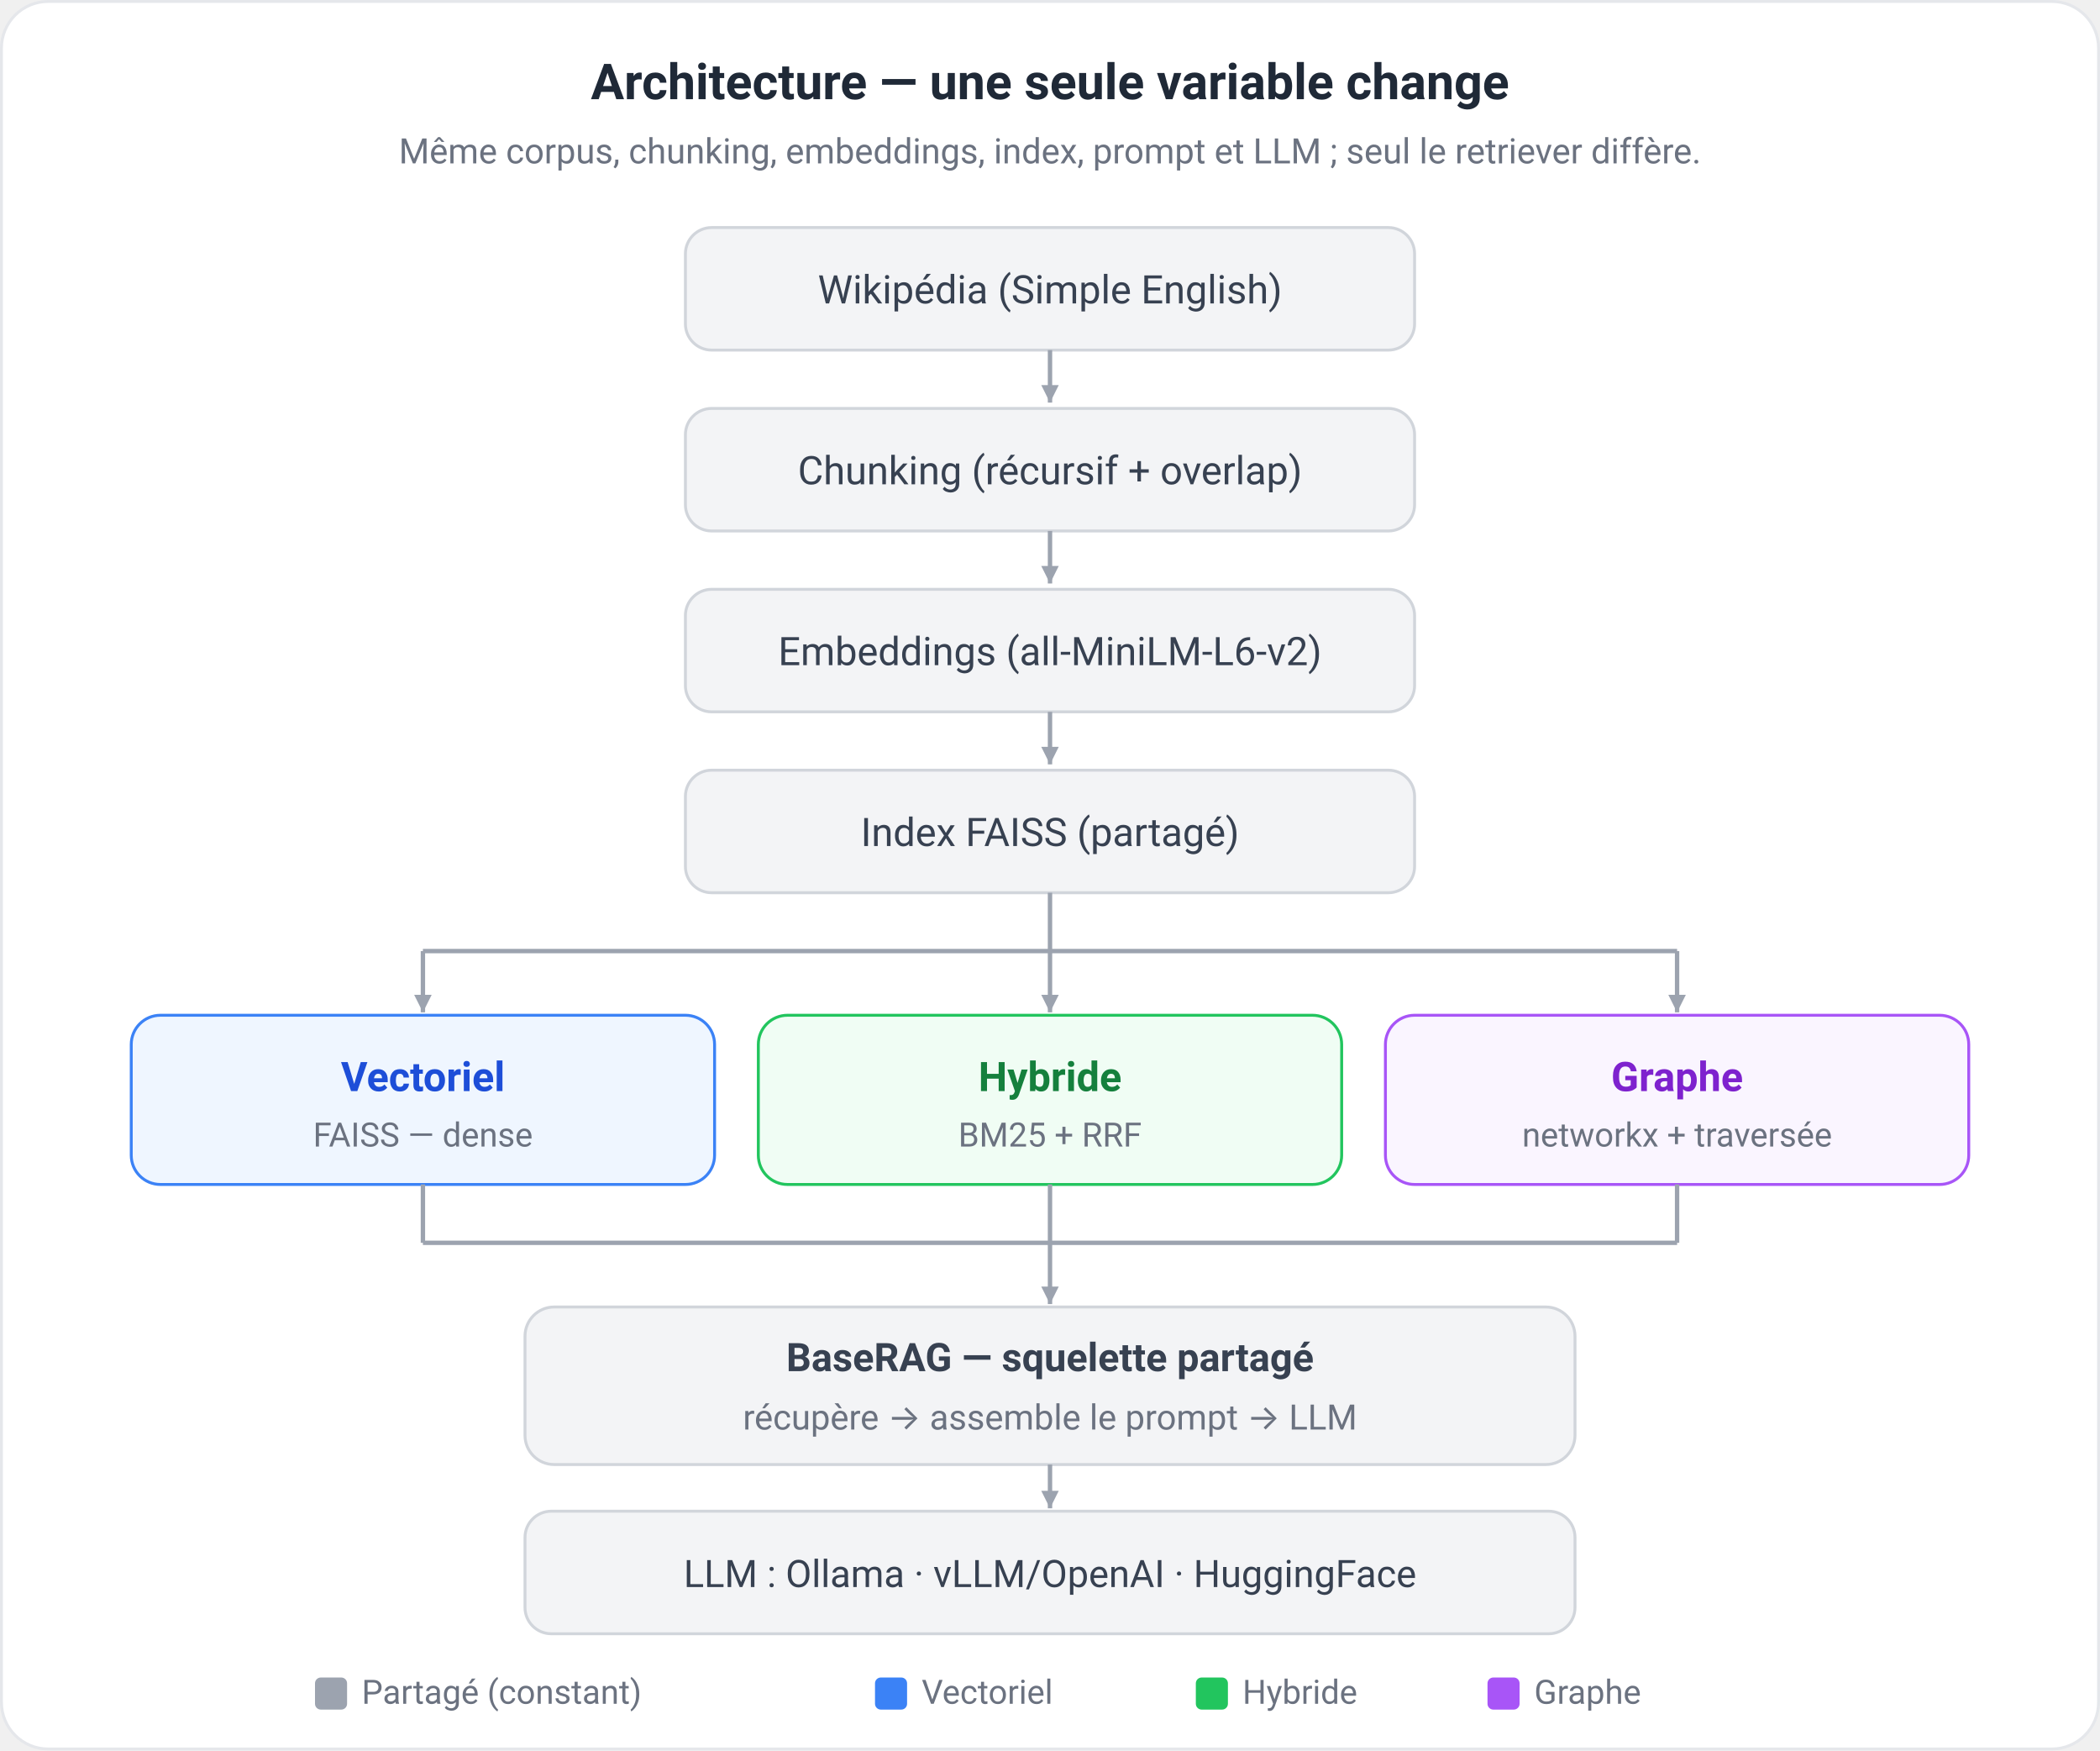
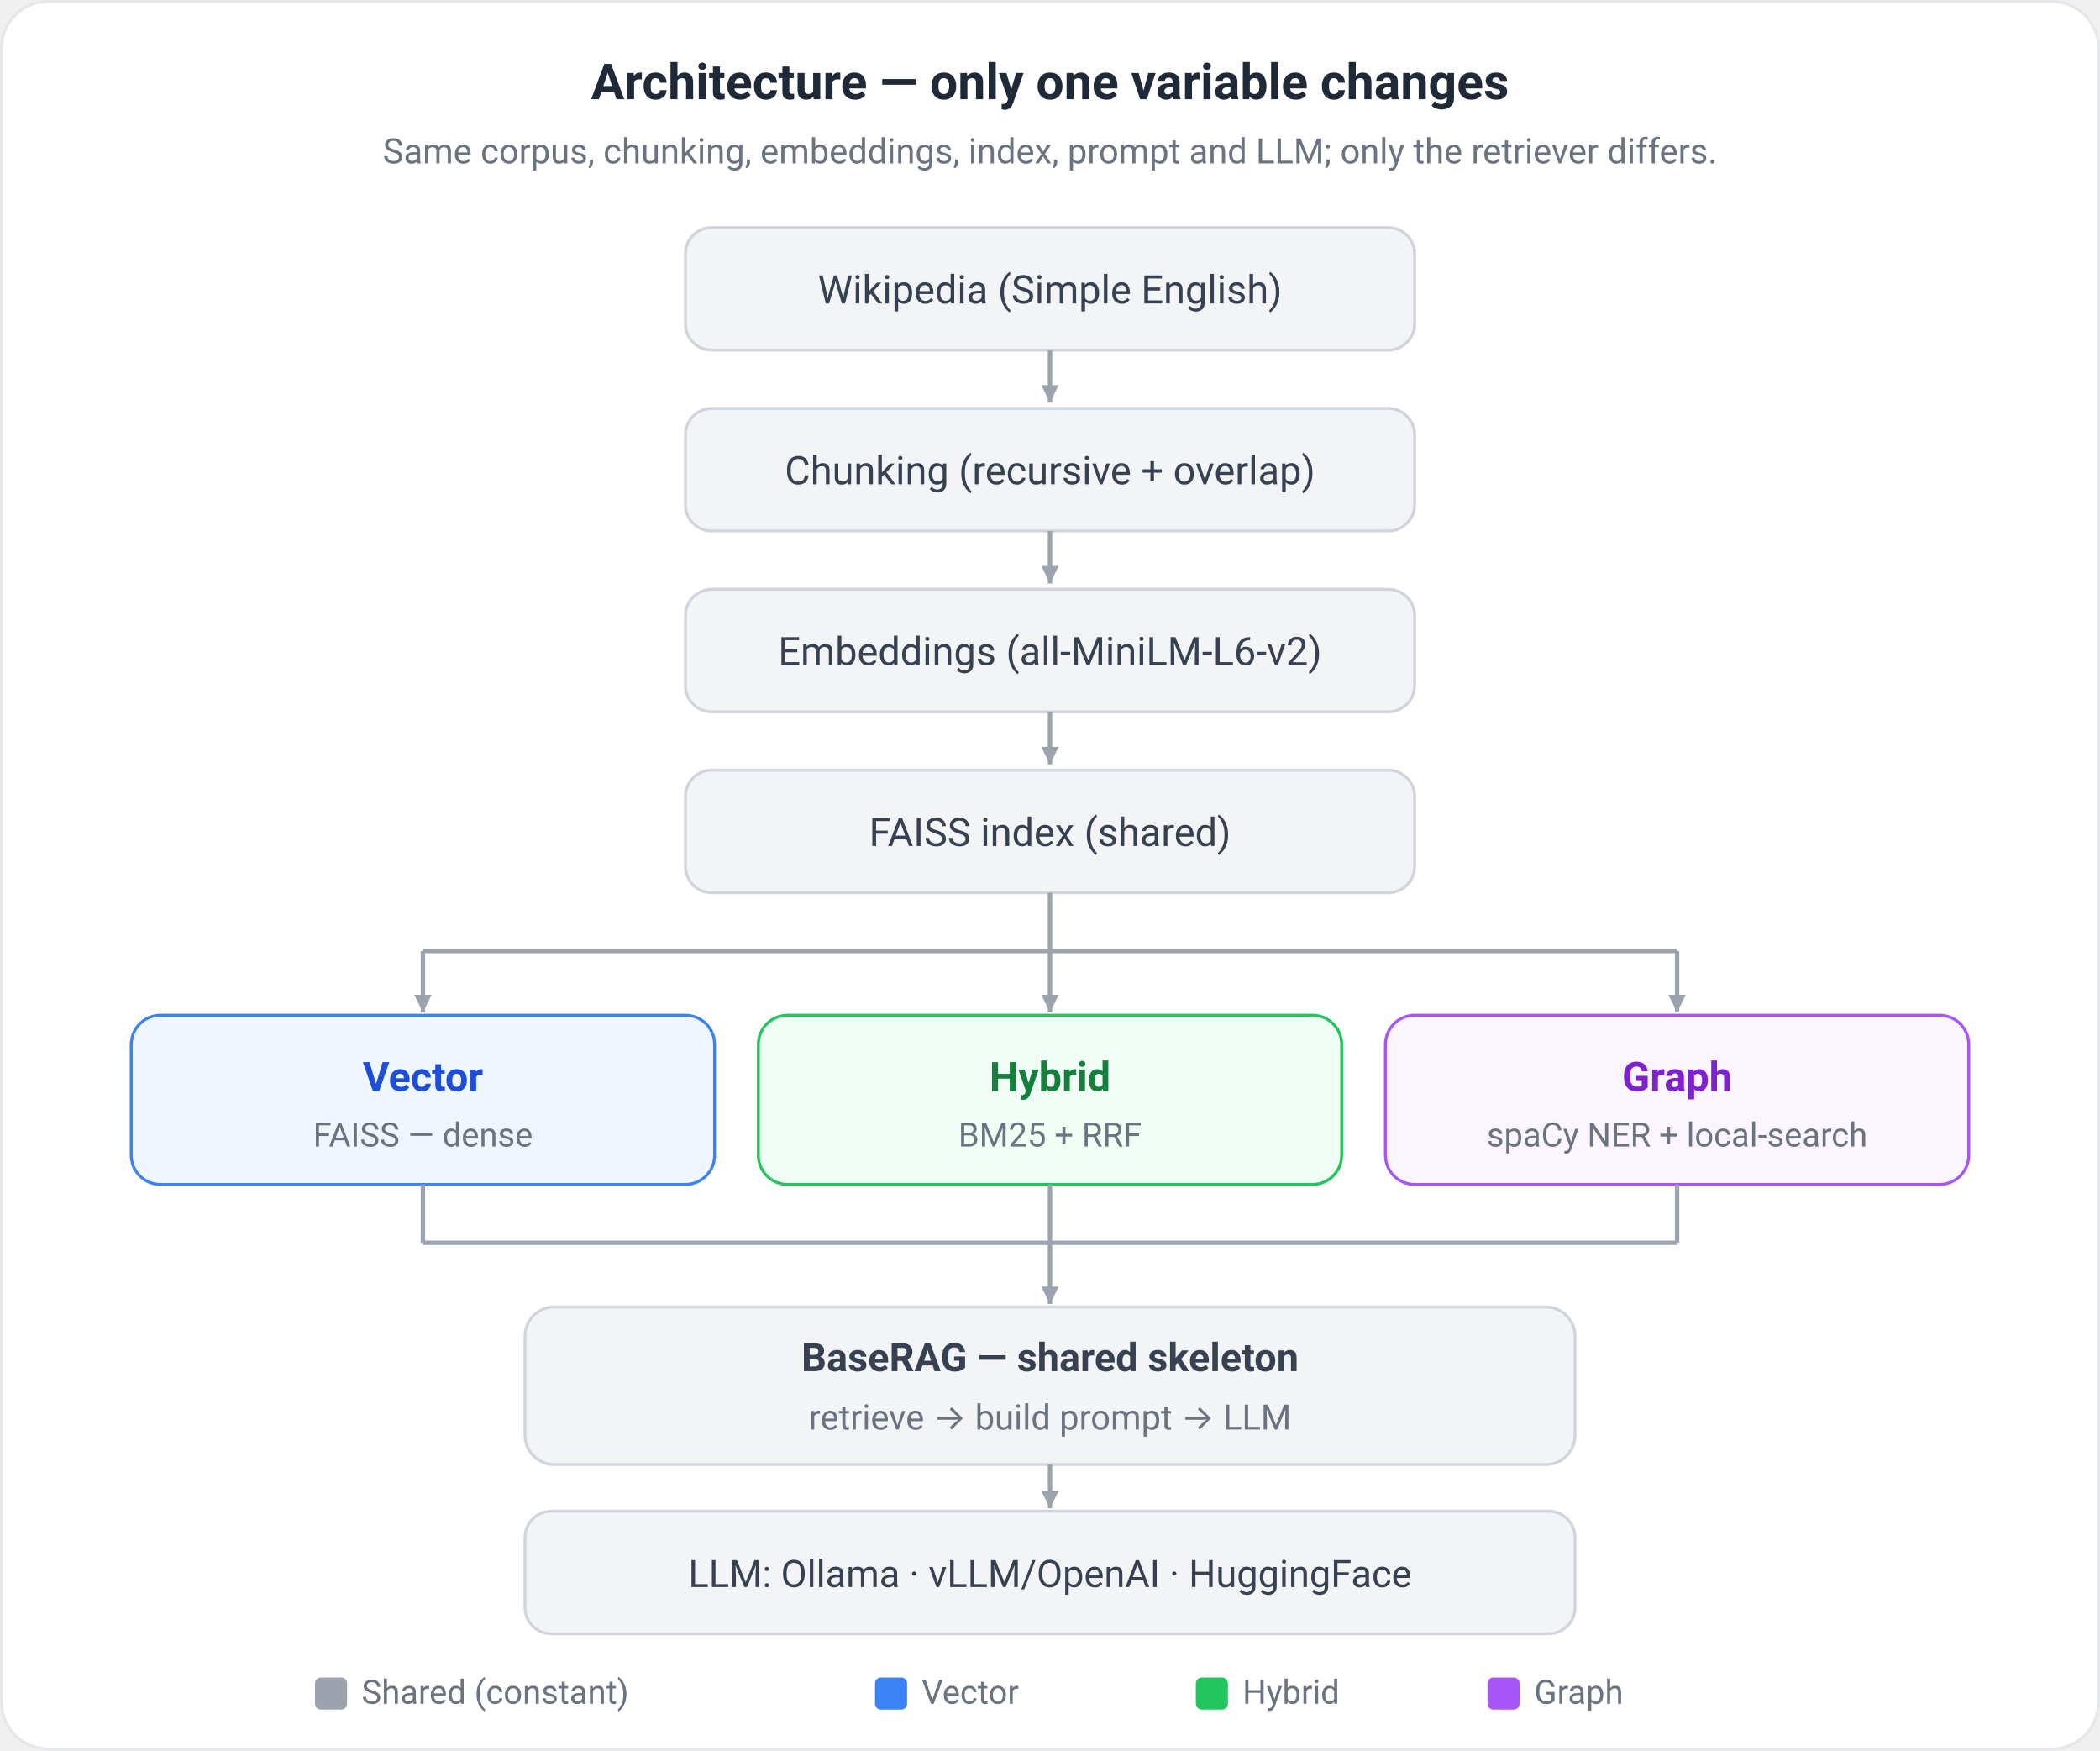
<svg xmlns="http://www.w3.org/2000/svg" viewBox="0 0 720 600" width="720" height="600" role="img" font-family="system-ui, -apple-system, 'Segoe UI', Roboto, sans-serif">
  <defs>
    <marker id="ah" markerWidth="8" markerHeight="8" refX="6" refY="3" orient="auto" markerUnits="userSpaceOnUse">
      <path d="M0,0 L6,3 L0,6 Z" fill="#9ca3af" />
    </marker>
  </defs>
  <rect x="0.5" y="0.5" width="719" height="599" rx="16" fill="#ffffff" stroke="#e5e7eb" />
-   <text x="360" y="34" text-anchor="middle" font-size="17" font-weight="600" fill="#1f2937">Architecture — une seule variable change</text>
-   <text x="360" y="56" text-anchor="middle" font-size="12" fill="#6b7280">Même corpus, chunking, embeddings, index, prompt et LLM ; seul le retriever diffère.</text>
+   <text x="360" y="34" text-anchor="middle" font-size="17" font-weight="600" fill="#1f2937">Architecture — only one variable changes</text>
+   <text x="360" y="56" text-anchor="middle" font-size="12" fill="#6b7280">Same corpus, chunking, embeddings, index, prompt and LLM; only the retriever differs.</text>
  <rect x="235" y="78" width="250" height="42" rx="9" fill="#f3f4f6" stroke="#d1d5db" />
-   <text x="360" y="104" text-anchor="middle" font-size="13.5" fill="#374151">Wikipédia (Simple English)</text>
+   <text x="360" y="104" text-anchor="middle" font-size="13.5" fill="#374151">Wikipedia (Simple English)</text>
  <line x1="360" y1="120" x2="360" y2="138" stroke="#9ca3af" stroke-width="1.5" marker-end="url(#ah)" />
  <rect x="235" y="140" width="250" height="42" rx="9" fill="#f3f4f6" stroke="#d1d5db" />
-   <text x="360" y="166" text-anchor="middle" font-size="13.5" fill="#374151">Chunking (récursif + overlap)</text>
+   <text x="360" y="166" text-anchor="middle" font-size="13.5" fill="#374151">Chunking (recursive + overlap)</text>
  <line x1="360" y1="182" x2="360" y2="200" stroke="#9ca3af" stroke-width="1.5" marker-end="url(#ah)" />
  <rect x="235" y="202" width="250" height="42" rx="9" fill="#f3f4f6" stroke="#d1d5db" />
  <text x="360" y="228" text-anchor="middle" font-size="13.5" fill="#374151">Embeddings (all-MiniLM-L6-v2)</text>
  <line x1="360" y1="244" x2="360" y2="262" stroke="#9ca3af" stroke-width="1.5" marker-end="url(#ah)" />
  <rect x="235" y="264" width="250" height="42" rx="9" fill="#f3f4f6" stroke="#d1d5db" />
-   <text x="360" y="290" text-anchor="middle" font-size="13.5" fill="#374151">Index FAISS (partagé)</text>
+   <text x="360" y="290" text-anchor="middle" font-size="13.5" fill="#374151">FAISS index (shared)</text>
  <line x1="360" y1="306" x2="360" y2="326" stroke="#9ca3af" stroke-width="1.5" />
  <line x1="145" y1="326" x2="575" y2="326" stroke="#9ca3af" stroke-width="1.5" />
  <line x1="145" y1="326" x2="145" y2="347" stroke="#9ca3af" stroke-width="1.5" marker-end="url(#ah)" />
  <line x1="360" y1="326" x2="360" y2="347" stroke="#9ca3af" stroke-width="1.5" marker-end="url(#ah)" />
  <line x1="575" y1="326" x2="575" y2="347" stroke="#9ca3af" stroke-width="1.5" marker-end="url(#ah)" />
  <rect x="45" y="348" width="200" height="58" rx="10" fill="#eff6ff" stroke="#3b82f6" />
-   <text x="145" y="374" text-anchor="middle" font-size="14" font-weight="600" fill="#1d4ed8">Vectoriel</text>
+   <text x="145" y="374" text-anchor="middle" font-size="14" font-weight="600" fill="#1d4ed8">Vector</text>
  <text x="145" y="393" text-anchor="middle" font-size="11.5" fill="#6b7280">FAISS — dense</text>
  <rect x="260" y="348" width="200" height="58" rx="10" fill="#f0fdf4" stroke="#22c55e" />
-   <text x="360" y="374" text-anchor="middle" font-size="14" font-weight="600" fill="#15803d">Hybride</text>
+   <text x="360" y="374" text-anchor="middle" font-size="14" font-weight="600" fill="#15803d">Hybrid</text>
  <text x="360" y="393" text-anchor="middle" font-size="11.5" fill="#6b7280">BM25 + RRF</text>
  <rect x="475" y="348" width="200" height="58" rx="10" fill="#faf5ff" stroke="#a855f7" />
-   <text x="575" y="374" text-anchor="middle" font-size="14" font-weight="600" fill="#7e22ce">Graphe</text>
-   <text x="575" y="393" text-anchor="middle" font-size="11.5" fill="#6b7280">networkx + traversée</text>
+   <text x="575" y="374" text-anchor="middle" font-size="14" font-weight="600" fill="#7e22ce">Graph</text>
+   <text x="575" y="393" text-anchor="middle" font-size="11.5" fill="#6b7280">spaCy NER + local-search</text>
  <line x1="145" y1="406" x2="145" y2="426" stroke="#9ca3af" stroke-width="1.5" />
  <line x1="360" y1="406" x2="360" y2="426" stroke="#9ca3af" stroke-width="1.5" />
  <line x1="575" y1="406" x2="575" y2="426" stroke="#9ca3af" stroke-width="1.5" />
  <line x1="145" y1="426" x2="575" y2="426" stroke="#9ca3af" stroke-width="1.5" />
  <line x1="360" y1="426" x2="360" y2="447" stroke="#9ca3af" stroke-width="1.5" marker-end="url(#ah)" />
  <rect x="180" y="448" width="360" height="54" rx="10" fill="#f3f4f6" stroke="#d1d5db" />
-   <text x="360" y="470" text-anchor="middle" font-size="13.5" font-weight="600" fill="#374151">BaseRAG — squelette partagé</text>
-   <text x="360" y="490" text-anchor="middle" font-size="12" fill="#6b7280">récupère → assemble le prompt → LLM</text>
+   <text x="360" y="470" text-anchor="middle" font-size="13.5" font-weight="600" fill="#374151">BaseRAG — shared skeleton</text>
+   <text x="360" y="490" text-anchor="middle" font-size="12" fill="#6b7280">retrieve → build prompt → LLM</text>
  <line x1="360" y1="502" x2="360" y2="517" stroke="#9ca3af" stroke-width="1.5" marker-end="url(#ah)" />
  <rect x="180" y="518" width="360" height="42" rx="9" fill="#f3f4f6" stroke="#d1d5db" />
-   <text x="360" y="544" text-anchor="middle" font-size="13" fill="#374151">LLM : Ollama · vLLM/OpenAI · HuggingFace</text>
+   <text x="360" y="544" text-anchor="middle" font-size="13" fill="#374151">LLM: Ollama · vLLM/OpenAI · HuggingFace</text>
  <rect x="108" y="575" width="11" height="11" rx="2" fill="#9ca3af" />
-   <text x="124" y="584" font-size="11.5" fill="#6b7280">Partagé (constant)</text>
+   <text x="124" y="584" font-size="11.5" fill="#6b7280">Shared (constant)</text>
  <rect x="300" y="575" width="11" height="11" rx="2" fill="#3b82f6" />
-   <text x="316" y="584" font-size="11.5" fill="#6b7280">Vectoriel</text>
+   <text x="316" y="584" font-size="11.5" fill="#6b7280">Vector</text>
  <rect x="410" y="575" width="11" height="11" rx="2" fill="#22c55e" />
-   <text x="426" y="584" font-size="11.5" fill="#6b7280">Hybride</text>
+   <text x="426" y="584" font-size="11.5" fill="#6b7280">Hybrid</text>
  <rect x="510" y="575" width="11" height="11" rx="2" fill="#a855f7" />
-   <text x="526" y="584" font-size="11.5" fill="#6b7280">Graphe</text>
+   <text x="526" y="584" font-size="11.5" fill="#6b7280">Graph</text>
</svg>
